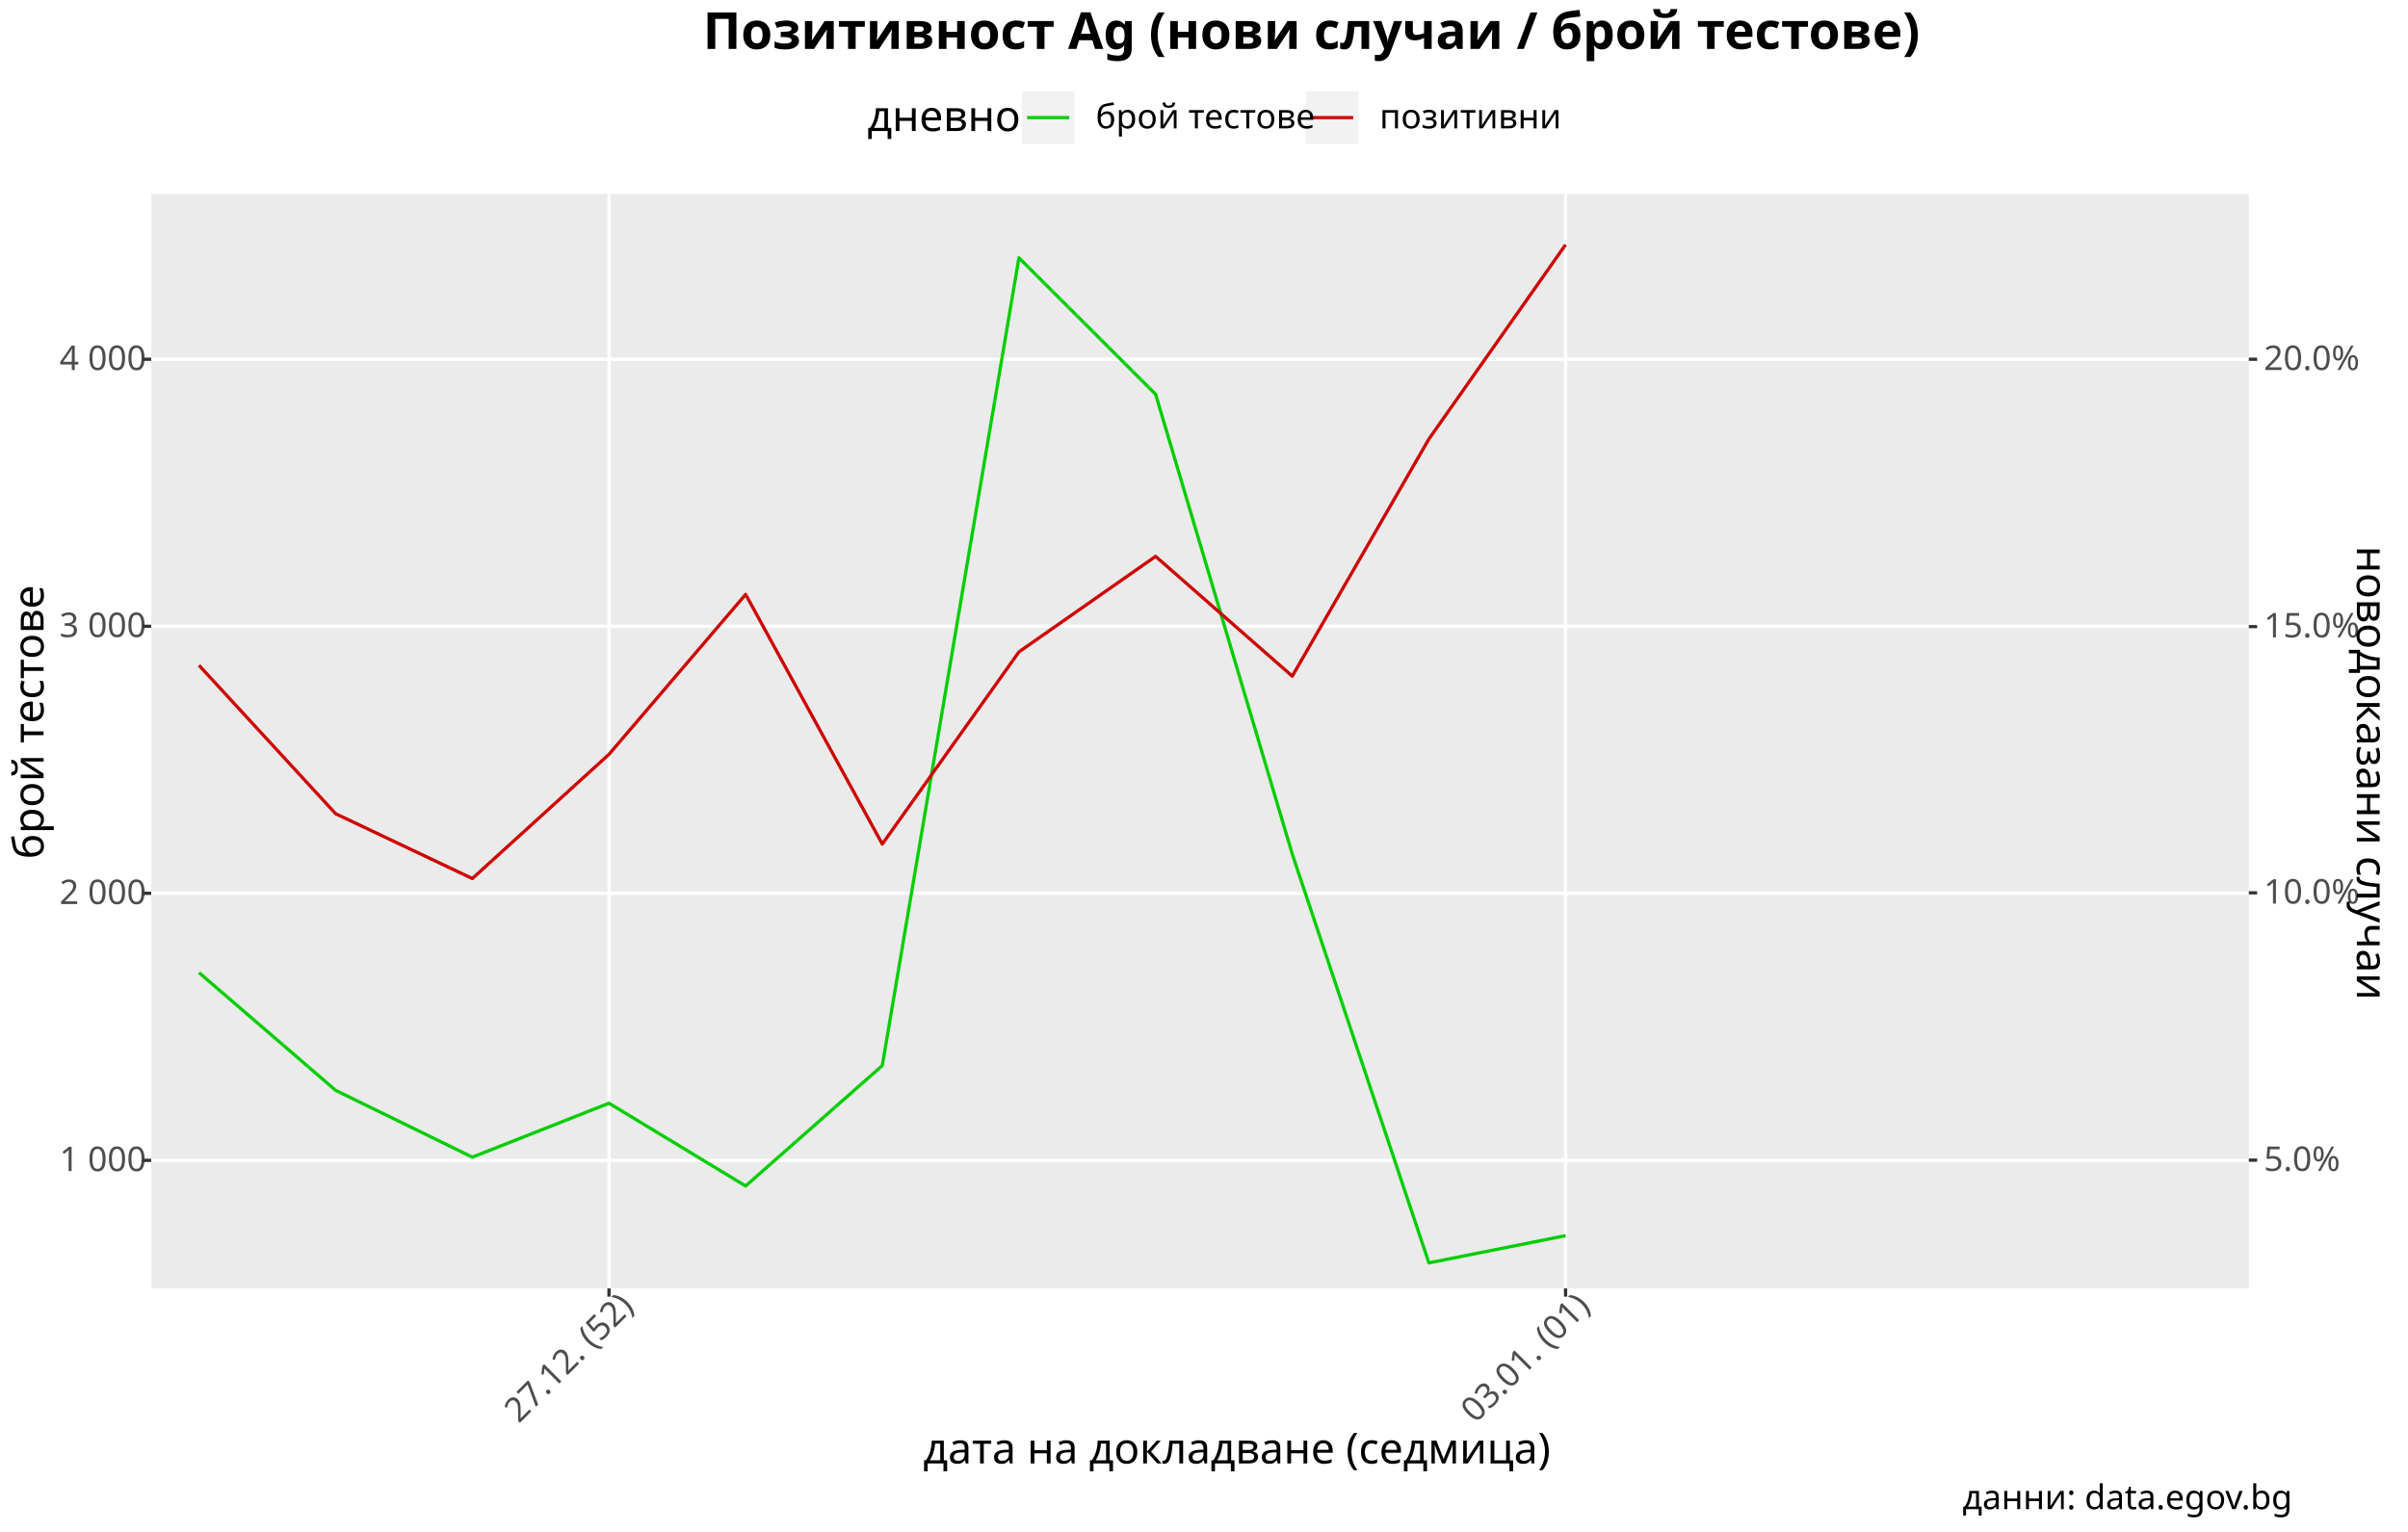
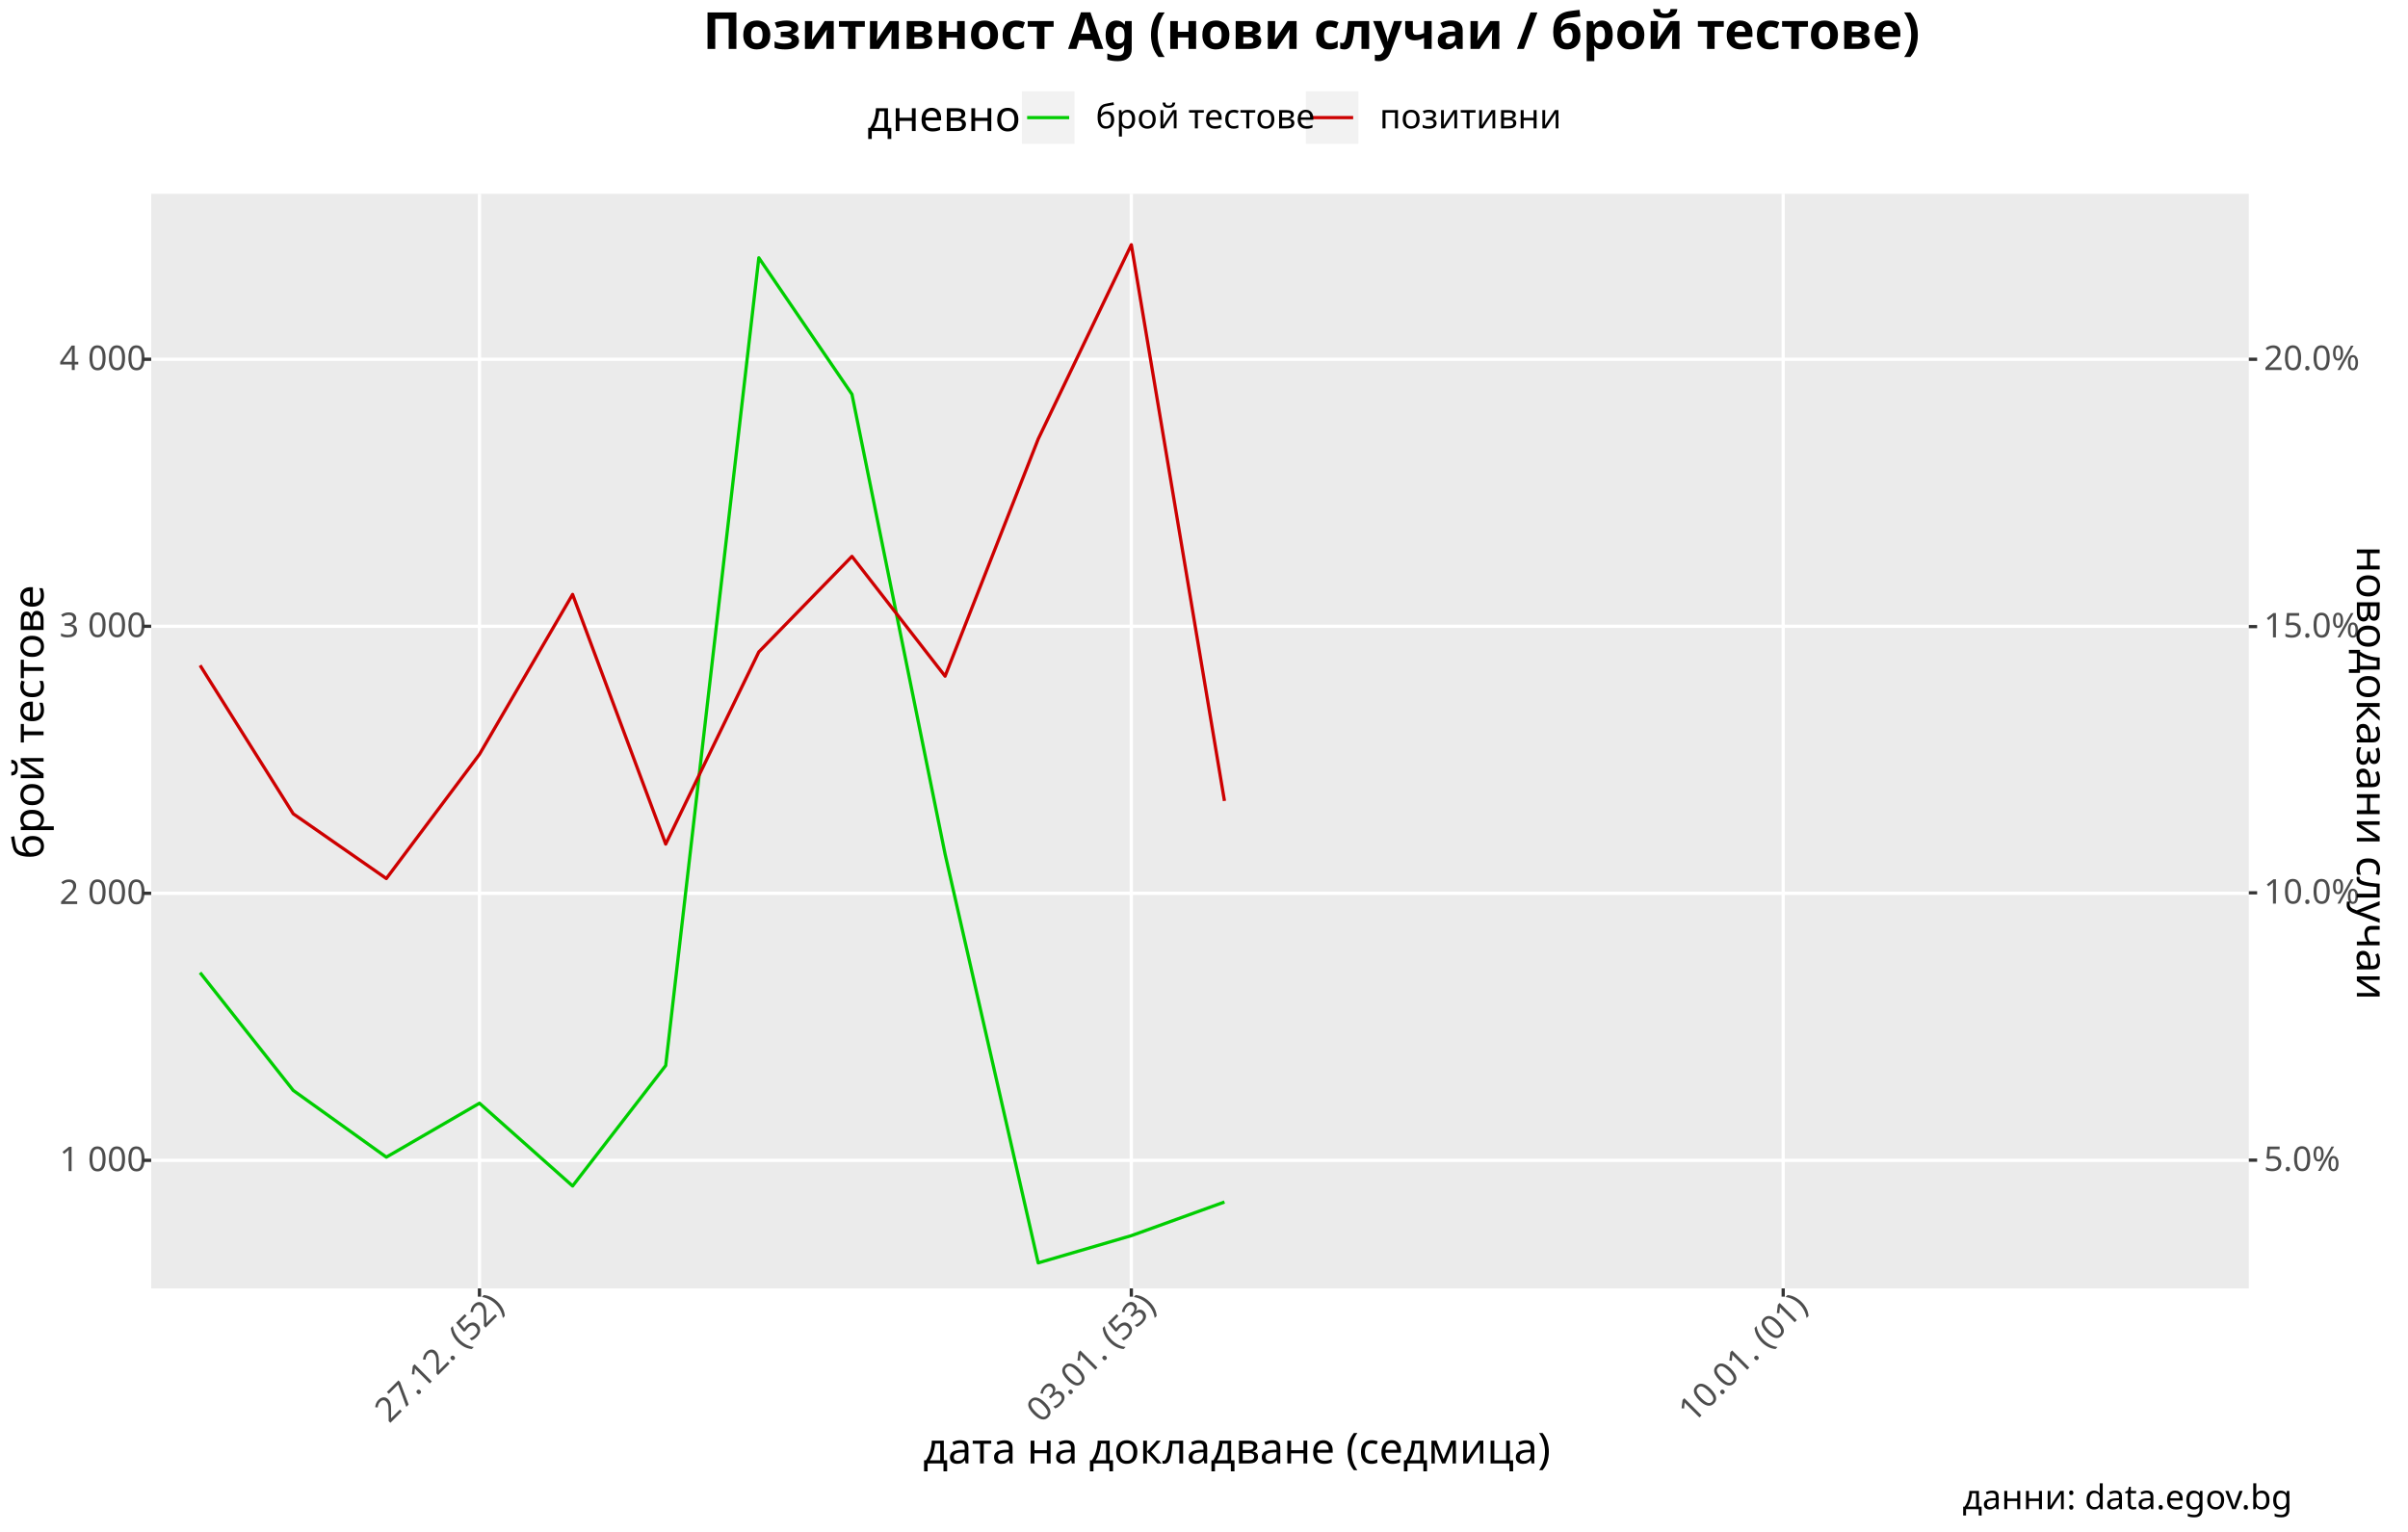
<svg xmlns="http://www.w3.org/2000/svg" viewBox="0 0 792.00 504.00">
  <defs>
    <style type="text/css">
    line, polyline, polygon, path, rect, circle {
      fill: none;
      stroke: #000000;
      stroke-linecap: round;
      stroke-linejoin: round;
      stroke-miterlimit: 10.00;
    }
  </style>
  </defs>
  <rect width="100%" height="100%" style="stroke: none; fill: #FFFFFF;" />
  <rect x="0.00" y="0.00" width="792.00" height="504.00" style="stroke-width: 1.07; stroke: #FFFFFF; fill: #FFFFFF;" />
  <defs>
    <clipPath id="cpNDkuNzN8NzM5LjY1fDQyMy44N3w2My43Nw==">
      <rect x="49.73" y="63.77" width="689.92" height="360.10" />
    </clipPath>
  </defs>
  <rect x="49.73" y="63.77" width="689.92" height="360.10" style="stroke-width: 1.07; stroke: none; fill: #EBEBEB;" clip-path="url(#cpNDkuNzN8NzM5LjY1fDQyMy44N3w2My43Nw==)" />
  <polyline points="49.73,381.76 739.65,381.76 " style="stroke-width: 1.07; stroke: #FFFFFF; stroke-linecap: butt;" clip-path="url(#cpNDkuNzN8NzM5LjY1fDQyMy44N3w2My43Nw==)" />
  <polyline points="49.73,293.90 739.65,293.90 " style="stroke-width: 1.07; stroke: #FFFFFF; stroke-linecap: butt;" clip-path="url(#cpNDkuNzN8NzM5LjY1fDQyMy44N3w2My43Nw==)" />
  <polyline points="49.73,206.05 739.65,206.05 " style="stroke-width: 1.07; stroke: #FFFFFF; stroke-linecap: butt;" clip-path="url(#cpNDkuNzN8NzM5LjY1fDQyMy44N3w2My43Nw==)" />
  <polyline points="49.73,118.20 739.65,118.20 " style="stroke-width: 1.07; stroke: #FFFFFF; stroke-linecap: butt;" clip-path="url(#cpNDkuNzN8NzM5LjY1fDQyMy44N3w2My43Nw==)" />
-   <polyline points="200.30,423.87 200.30,63.77 " style="stroke-width: 1.07; stroke: #FFFFFF; stroke-linecap: butt;" clip-path="url(#cpNDkuNzN8NzM5LjY1fDQyMy44N3w2My43Nw==)" />
-   <polyline points="514.92,423.87 514.92,63.77 " style="stroke-width: 1.07; stroke: #FFFFFF; stroke-linecap: butt;" clip-path="url(#cpNDkuNzN8NzM5LjY1fDQyMy44N3w2My43Nw==)" />
-   <polyline points="65.46,320.00 110.41,358.74 155.35,380.70 200.30,362.96 245.24,390.19 290.19,350.57 335.13,84.82 380.08,129.71 425.03,280.99 469.97,415.49 514.92,406.53 " style="stroke-width: 1.07; stroke: #00CD00; stroke-linecap: butt;" clip-path="url(#cpNDkuNzN8NzM5LjY1fDQyMy44N3w2My43Nw==)" />
-   <polyline points="65.46,218.90 110.41,267.73 155.35,289.04 200.30,248.17 245.24,195.56 290.19,277.70 335.13,214.48 380.08,183.05 425.03,222.46 469.97,144.44 514.92,80.51 " style="stroke-width: 1.07; stroke: #CD0000; stroke-linecap: butt;" clip-path="url(#cpNDkuNzN8NzM5LjY1fDQyMy44N3w2My43Nw==)" />
+   <polyline points="157.70,423.87 157.70,63.77 " style="stroke-width: 1.07; stroke: #FFFFFF; stroke-linecap: butt;" clip-path="url(#cpNDkuNzN8NzM5LjY1fDQyMy44N3w2My43Nw==)" />
+   <polyline points="372.10,423.87 372.10,63.77 " style="stroke-width: 1.07; stroke: #FFFFFF; stroke-linecap: butt;" clip-path="url(#cpNDkuNzN8NzM5LjY1fDQyMy44N3w2My43Nw==)" />
+   <polyline points="586.50,423.87 586.50,63.77 " style="stroke-width: 1.07; stroke: #FFFFFF; stroke-linecap: butt;" clip-path="url(#cpNDkuNzN8NzM5LjY1fDQyMy44N3w2My43Nw==)" />
+   <polyline points="65.81,320.00 96.44,358.74 127.07,380.70 157.70,362.96 188.33,390.19 218.95,350.57 249.58,84.82 280.21,129.71 310.84,280.99 341.47,415.49 372.10,406.53 402.73,395.46 " style="stroke-width: 1.07; stroke: #00CD00; stroke-linecap: butt;" clip-path="url(#cpNDkuNzN8NzM5LjY1fDQyMy44N3w2My43Nw==)" />
+   <polyline points="65.81,218.90 96.44,267.73 127.07,289.04 157.70,248.17 188.33,195.56 218.95,277.70 249.58,214.48 280.21,183.05 310.84,222.46 341.47,144.44 372.10,80.51 402.73,263.51 " style="stroke-width: 1.07; stroke: #CD0000; stroke-linecap: butt;" clip-path="url(#cpNDkuNzN8NzM5LjY1fDQyMy44N3w2My43Nw==)" />
  <defs>
    <clipPath id="cpMC4wMHw3OTIuMDB8NTA0LjAwfDAuMDA=">
      <rect x="0.00" y="0.00" width="792.00" height="504.00" />
    </clipPath>
  </defs>
  <g clip-path="url(#cpMC4wMHw3OTIuMDB8NTA0LjAwfDAuMDA=)">
    <text x="19.56" y="385.29" style="font-size: 11.20px; fill: #4D4D4D; font-family: Calibri;" textLength="25.24px" lengthAdjust="spacingAndGlyphs">1 000</text>
  </g>
  <g clip-path="url(#cpMC4wMHw3OTIuMDB8NTA0LjAwfDAuMDA=)">
    <text x="19.56" y="297.44" style="font-size: 11.20px; fill: #4D4D4D; font-family: Calibri;" textLength="25.24px" lengthAdjust="spacingAndGlyphs">2 000</text>
  </g>
  <g clip-path="url(#cpMC4wMHw3OTIuMDB8NTA0LjAwfDAuMDA=)">
    <text x="19.56" y="209.59" style="font-size: 11.20px; fill: #4D4D4D; font-family: Calibri;" textLength="25.24px" lengthAdjust="spacingAndGlyphs">3 000</text>
  </g>
  <g clip-path="url(#cpMC4wMHw3OTIuMDB8NTA0LjAwfDAuMDA=)">
    <text x="19.56" y="121.74" style="font-size: 11.20px; fill: #4D4D4D; font-family: Calibri;" textLength="25.24px" lengthAdjust="spacingAndGlyphs">4 000</text>
  </g>
  <polyline points="46.99,381.76 49.73,381.76 " style="stroke-width: 1.07; stroke: #333333; stroke-linecap: butt;" clip-path="url(#cpMC4wMHw3OTIuMDB8NTA0LjAwfDAuMDA=)" />
  <polyline points="46.99,293.90 49.73,293.90 " style="stroke-width: 1.07; stroke: #333333; stroke-linecap: butt;" clip-path="url(#cpMC4wMHw3OTIuMDB8NTA0LjAwfDAuMDA=)" />
  <polyline points="46.99,206.05 49.73,206.05 " style="stroke-width: 1.07; stroke: #333333; stroke-linecap: butt;" clip-path="url(#cpMC4wMHw3OTIuMDB8NTA0LjAwfDAuMDA=)" />
  <polyline points="46.99,118.20 49.73,118.20 " style="stroke-width: 1.07; stroke: #333333; stroke-linecap: butt;" clip-path="url(#cpMC4wMHw3OTIuMDB8NTA0LjAwfDAuMDA=)" />
  <polyline points="739.65,381.69 742.38,381.69 " style="stroke-width: 1.07; stroke: #333333; stroke-linecap: butt;" clip-path="url(#cpMC4wMHw3OTIuMDB8NTA0LjAwfDAuMDA=)" />
  <polyline points="739.65,293.74 742.38,293.74 " style="stroke-width: 1.07; stroke: #333333; stroke-linecap: butt;" clip-path="url(#cpMC4wMHw3OTIuMDB8NTA0LjAwfDAuMDA=)" />
  <polyline points="739.65,206.15 742.38,206.15 " style="stroke-width: 1.07; stroke: #333333; stroke-linecap: butt;" clip-path="url(#cpMC4wMHw3OTIuMDB8NTA0LjAwfDAuMDA=)" />
  <polyline points="739.65,118.20 742.38,118.20 " style="stroke-width: 1.07; stroke: #333333; stroke-linecap: butt;" clip-path="url(#cpMC4wMHw3OTIuMDB8NTA0LjAwfDAuMDA=)" />
  <g clip-path="url(#cpMC4wMHw3OTIuMDB8NTA0LjAwfDAuMDA=)">
    <text x="744.58" y="385.23" style="font-size: 11.20px; fill: #4D4D4D; font-family: Calibri;" textLength="22.19px" lengthAdjust="spacingAndGlyphs">5.0%</text>
  </g>
  <g clip-path="url(#cpMC4wMHw3OTIuMDB8NTA0LjAwfDAuMDA=)">
    <text x="744.58" y="297.28" style="font-size: 11.20px; fill: #4D4D4D; font-family: Calibri;" textLength="27.86px" lengthAdjust="spacingAndGlyphs">10.0%</text>
  </g>
  <g clip-path="url(#cpMC4wMHw3OTIuMDB8NTA0LjAwfDAuMDA=)">
    <text x="744.58" y="209.69" style="font-size: 11.20px; fill: #4D4D4D; font-family: Calibri;" textLength="27.86px" lengthAdjust="spacingAndGlyphs">15.0%</text>
  </g>
  <g clip-path="url(#cpMC4wMHw3OTIuMDB8NTA0LjAwfDAuMDA=)">
    <text x="744.58" y="121.73" style="font-size: 11.20px; fill: #4D4D4D; font-family: Calibri;" textLength="27.86px" lengthAdjust="spacingAndGlyphs">20.0%</text>
  </g>
-   <polyline points="200.30,426.61 200.30,423.87 " style="stroke-width: 1.07; stroke: #333333; stroke-linecap: butt;" clip-path="url(#cpMC4wMHw3OTIuMDB8NTA0LjAwfDAuMDA=)" />
-   <polyline points="514.92,426.61 514.92,423.87 " style="stroke-width: 1.07; stroke: #333333; stroke-linecap: butt;" clip-path="url(#cpMC4wMHw3OTIuMDB8NTA0LjAwfDAuMDA=)" />
+   <polyline points="157.70,426.61 157.70,423.87 " style="stroke-width: 1.07; stroke: #333333; stroke-linecap: butt;" clip-path="url(#cpMC4wMHw3OTIuMDB8NTA0LjAwfDAuMDA=)" />
+   <polyline points="372.10,426.61 372.10,423.87 " style="stroke-width: 1.07; stroke: #333333; stroke-linecap: butt;" clip-path="url(#cpMC4wMHw3OTIuMDB8NTA0LjAwfDAuMDA=)" />
+   <polyline points="586.50,426.61 586.50,423.87 " style="stroke-width: 1.07; stroke: #333333; stroke-linecap: butt;" clip-path="url(#cpMC4wMHw3OTIuMDB8NTA0LjAwfDAuMDA=)" />
  <g clip-path="url(#cpMC4wMHw3OTIuMDB8NTA0LjAwfDAuMDA=)">
-     <text transform="translate(170.63,468.48) rotate(-45)" style="font-size: 11.20px; fill: #4D4D4D; font-family: Calibri;" textLength="49.04px" lengthAdjust="spacingAndGlyphs">27.12. (52)</text>
+     <text transform="translate(128.03,468.48) rotate(-45)" style="font-size: 11.20px; fill: #4D4D4D; font-family: Calibri;" textLength="49.04px" lengthAdjust="spacingAndGlyphs">27.12. (52)</text>
  </g>
  <g clip-path="url(#cpMC4wMHw3OTIuMDB8NTA0LjAwfDAuMDA=)">
-     <text transform="translate(485.25,468.48) rotate(-45)" style="font-size: 11.20px; fill: #4D4D4D; font-family: Calibri;" textLength="49.04px" lengthAdjust="spacingAndGlyphs">03.01. (01)</text>
+     <text transform="translate(342.43,468.48) rotate(-45)" style="font-size: 11.20px; fill: #4D4D4D; font-family: Calibri;" textLength="49.04px" lengthAdjust="spacingAndGlyphs">03.01. (53)</text>
+   </g>
+   <g clip-path="url(#cpMC4wMHw3OTIuMDB8NTA0LjAwfDAuMDA=)">
+     <text transform="translate(556.83,468.48) rotate(-45)" style="font-size: 11.20px; fill: #4D4D4D; font-family: Calibri;" textLength="49.04px" lengthAdjust="spacingAndGlyphs">10.01. (01)</text>
  </g>
  <g clip-path="url(#cpMC4wMHw3OTIuMDB8NTA0LjAwfDAuMDA=)">
    <text x="303.66" y="481.47" style="font-size: 14.00px; font-family: Calibri;" textLength="182.06px" lengthAdjust="spacingAndGlyphs">дата на докладване (седмица)</text>
  </g>
  <g clip-path="url(#cpMC4wMHw3OTIuMDB8NTA0LjAwfDAuMDA=)">
    <text transform="translate(14.33,282.67) rotate(-90)" style="font-size: 14.00px; font-family: Calibri;" textLength="77.71px" lengthAdjust="spacingAndGlyphs">брой тестове</text>
  </g>
  <g clip-path="url(#cpMC4wMHw3OTIuMDB8NTA0LjAwfDAuMDA=)">
    <text transform="translate(775.18,179.60) rotate(90)" style="font-size: 14.00px; font-family: Calibri;" textLength="128.43px" lengthAdjust="spacingAndGlyphs">новодоказани случаи</text>
  </g>
  <rect x="279.81" y="24.57" width="229.75" height="28.24" style="stroke-width: 1.07; stroke: none; fill: #FFFFFF;" clip-path="url(#cpMC4wMHw3OTIuMDB8NTA0LjAwfDAuMDA=)" />
  <g clip-path="url(#cpMC4wMHw3OTIuMDB8NTA0LjAwfDAuMDA=)">
    <text x="285.29" y="43.11" style="font-size: 14.00px; font-family: Calibri;" textLength="43.84px" lengthAdjust="spacingAndGlyphs">дневно</text>
  </g>
  <rect x="336.11" y="30.05" width="17.28" height="17.28" style="stroke-width: 1.07; stroke: none; fill: #F2F2F2;" clip-path="url(#cpMC4wMHw3OTIuMDB8NTA0LjAwfDAuMDA=)" />
  <line x1="337.83" y1="38.69" x2="351.66" y2="38.69" style="stroke-width: 1.07; stroke: #00CD00; stroke-linecap: butt;" clip-path="url(#cpMC4wMHw3OTIuMDB8NTA0LjAwfDAuMDA=)" />
  <rect x="429.50" y="30.05" width="17.28" height="17.28" style="stroke-width: 1.07; stroke: none; fill: #F2F2F2;" clip-path="url(#cpMC4wMHw3OTIuMDB8NTA0LjAwfDAuMDA=)" />
  <line x1="431.23" y1="38.69" x2="445.06" y2="38.69" style="stroke-width: 1.07; stroke: #CD0000; stroke-linecap: butt;" clip-path="url(#cpMC4wMHw3OTIuMDB8NTA0LjAwfDAuMDA=)" />
  <g clip-path="url(#cpMC4wMHw3OTIuMDB8NTA0LjAwfDAuMDA=)">
    <text x="360.36" y="42.23" style="font-size: 11.20px; font-family: Calibri;" textLength="62.17px" lengthAdjust="spacingAndGlyphs">брой тестове</text>
  </g>
  <g clip-path="url(#cpMC4wMHw3OTIuMDB8NTA0LjAwfDAuMDA=)">
    <text x="453.76" y="42.23" style="font-size: 11.20px; font-family: Calibri;" textLength="50.32px" lengthAdjust="spacingAndGlyphs">позитивни</text>
  </g>
  <g clip-path="url(#cpMC4wMHw3OTIuMDB8NTA0LjAwfDAuMDA=)">
    <text x="231.20" y="16.09" style="font-size: 16.80px; font-weight: bold; font-family: Calibri;" textLength="326.98px" lengthAdjust="spacingAndGlyphs">Позитивност Ag (нови случаи / брой тестове)</text>
  </g>
  <g clip-path="url(#cpMC4wMHw3OTIuMDB8NTA0LjAwfDAuMDA=)">
    <text x="645.48" y="496.52" style="font-size: 11.20px; font-family: Calibri;" textLength="94.16px" lengthAdjust="spacingAndGlyphs">данни: data.egov.bg</text>
  </g>
</svg>
